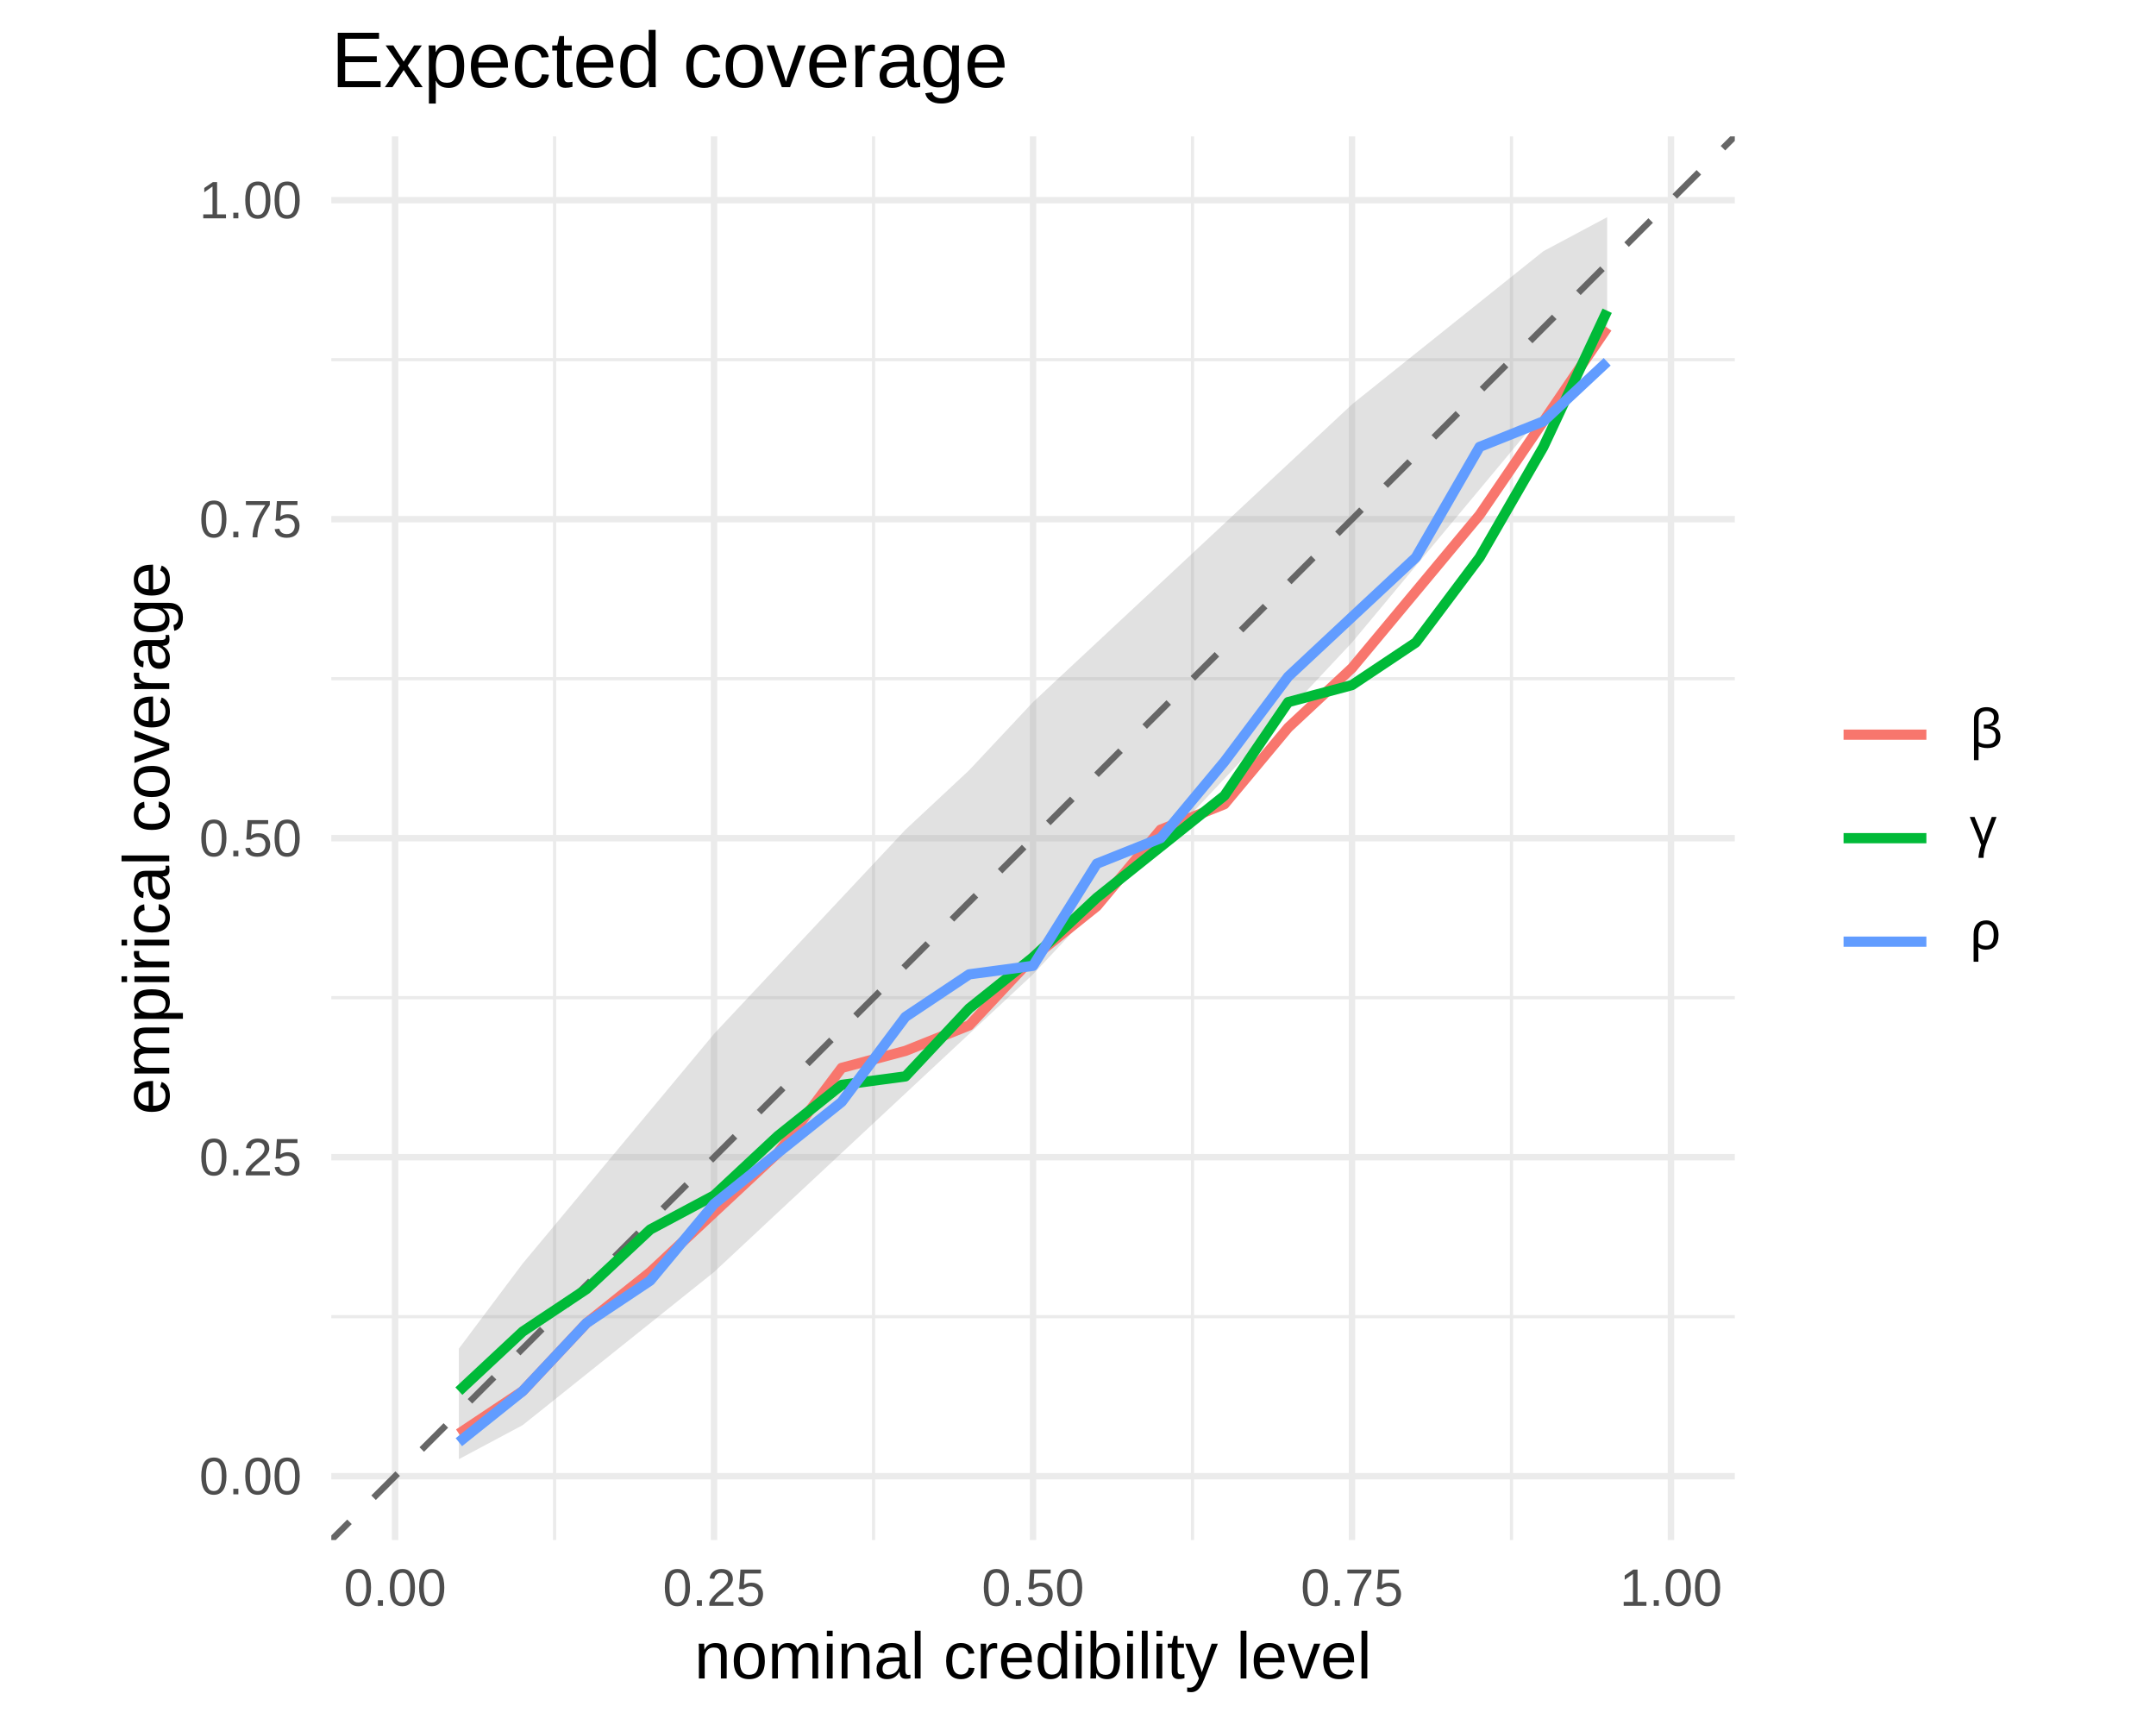
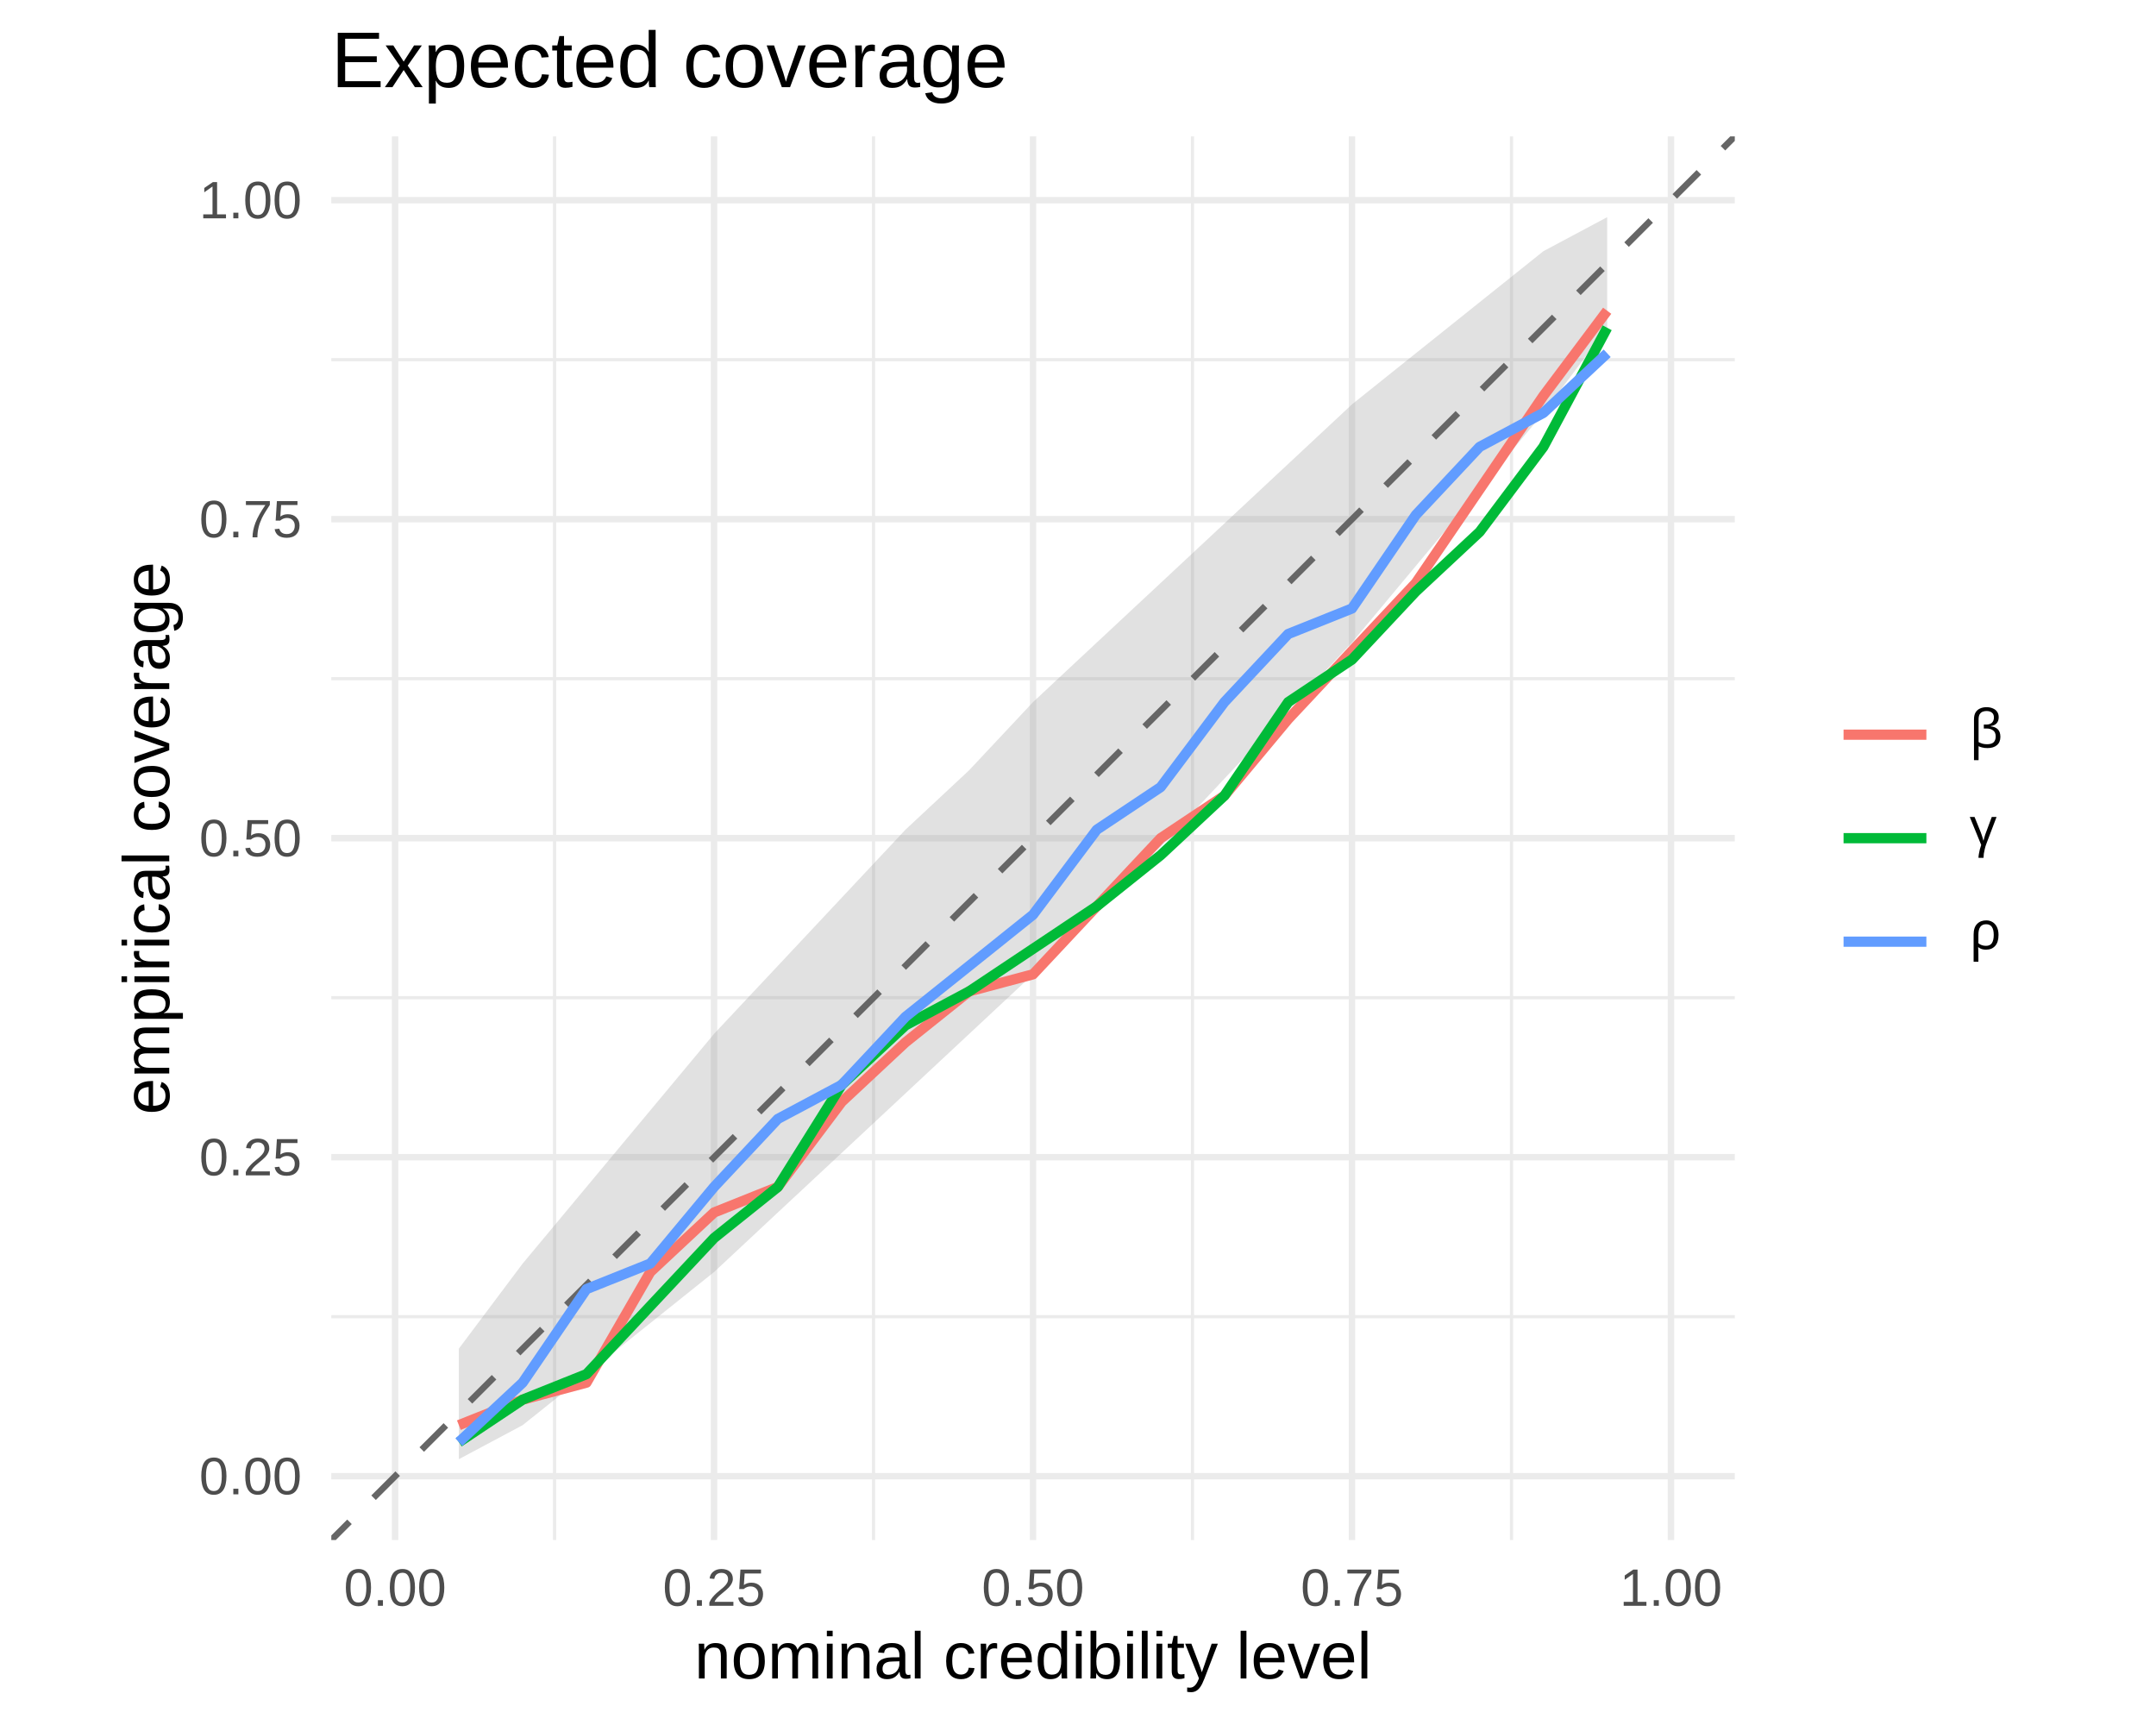
<svg xmlns="http://www.w3.org/2000/svg" width="360.00pt" height="288.00pt" viewBox="0 0 360.00 288.00">
  <g class="svglite">
    <defs>
      <style type="text/css">
    .svglite line, .svglite polyline, .svglite polygon, .svglite path, .svglite rect, .svglite circle {
      fill: none;
      stroke: #000000;
      stroke-linecap: round;
      stroke-linejoin: round;
      stroke-miterlimit: 10.00;
    }
    .svglite text {
      white-space: pre;
    }
    .svglite g.glyphgroup path {
      fill: inherit;
      stroke: none;
    }
  </style>
    </defs>
    <rect width="100%" height="100%" style="stroke: none; fill: #FFFFFF;" />
    <defs>
      <clipPath id="cpMC4wMHwzNjAuMDB8MC4wMHwyODguMDA=">
        <rect x="0.00" y="0.00" width="360.00" height="288.00" />
      </clipPath>
    </defs>
    <g clip-path="url(#cpMC4wMHwzNjAuMDB8MC4wMHwyODguMDA=)">
</g>
    <defs>
      <clipPath id="cpMTUuMjF8MzQ0Ljc5fDAuMDB8Mjg4LjAw">
        <rect x="15.21" y="0.00" width="329.58" height="288.00" />
      </clipPath>
    </defs>
    <g clip-path="url(#cpMTUuMjF8MzQ0Ljc5fDAuMDB8Mjg4LjAw)">
      <rect x="15.21" y="0.00" width="329.58" height="288.00" style="stroke-width: 1.07; stroke: none; fill: #FFFFFF;" />
    </g>
    <g clip-path="url(#cpMC4wMHwzNjAuMDB8MC4wMHwyODguMDA=)">
</g>
    <defs>
      <clipPath id="cpNTUuMzJ8Mjg5LjY3fDIyLjc3fDI1Ny4xMg==">
        <rect x="55.32" y="22.77" width="234.35" height="234.35" />
      </clipPath>
    </defs>
    <g clip-path="url(#cpNTUuMzJ8Mjg5LjY3fDIyLjc3fDI1Ny4xMg==)">
      <polyline points="55.32,219.83 289.67,219.83 " style="stroke-width: 0.53; stroke: #EBEBEB; stroke-linecap: butt;" />
      <polyline points="55.32,166.57 289.67,166.57 " style="stroke-width: 0.53; stroke: #EBEBEB; stroke-linecap: butt;" />
      <polyline points="55.32,113.31 289.67,113.31 " style="stroke-width: 0.53; stroke: #EBEBEB; stroke-linecap: butt;" />
      <polyline points="55.32,60.05 289.67,60.05 " style="stroke-width: 0.53; stroke: #EBEBEB; stroke-linecap: butt;" />
      <polyline points="92.60,257.12 92.60,22.77 " style="stroke-width: 0.53; stroke: #EBEBEB; stroke-linecap: butt;" />
      <polyline points="145.86,257.12 145.86,22.77 " style="stroke-width: 0.53; stroke: #EBEBEB; stroke-linecap: butt;" />
      <polyline points="199.12,257.12 199.12,22.77 " style="stroke-width: 0.53; stroke: #EBEBEB; stroke-linecap: butt;" />
      <polyline points="252.38,257.12 252.38,22.77 " style="stroke-width: 0.53; stroke: #EBEBEB; stroke-linecap: butt;" />
      <polyline points="55.32,246.46 289.67,246.46 " style="stroke-width: 1.07; stroke: #EBEBEB; stroke-linecap: butt;" />
      <polyline points="55.32,193.20 289.67,193.20 " style="stroke-width: 1.07; stroke: #EBEBEB; stroke-linecap: butt;" />
      <polyline points="55.32,139.94 289.67,139.94 " style="stroke-width: 1.07; stroke: #EBEBEB; stroke-linecap: butt;" />
      <polyline points="55.32,86.68 289.67,86.68 " style="stroke-width: 1.07; stroke: #EBEBEB; stroke-linecap: butt;" />
      <polyline points="55.32,33.42 289.67,33.42 " style="stroke-width: 1.07; stroke: #EBEBEB; stroke-linecap: butt;" />
      <polyline points="65.97,257.12 65.97,22.77 " style="stroke-width: 1.07; stroke: #EBEBEB; stroke-linecap: butt;" />
      <polyline points="119.23,257.12 119.23,22.77 " style="stroke-width: 1.07; stroke: #EBEBEB; stroke-linecap: butt;" />
      <polyline points="172.49,257.12 172.49,22.77 " style="stroke-width: 1.07; stroke: #EBEBEB; stroke-linecap: butt;" />
      <polyline points="225.75,257.12 225.75,22.77 " style="stroke-width: 1.07; stroke: #EBEBEB; stroke-linecap: butt;" />
      <polyline points="279.01,257.12 279.01,22.77 " style="stroke-width: 1.07; stroke: #EBEBEB; stroke-linecap: butt;" />
      <polygon points="76.62,225.16 87.27,210.96 97.93,198.17 108.58,185.39 119.23,172.61 129.88,161.25 140.54,149.88 151.19,138.52 161.84,128.58 172.49,117.22 183.14,107.27 193.80,97.33 204.45,87.39 215.10,77.45 225.75,67.51 236.41,58.98 247.06,50.46 257.71,41.94 268.36,36.26 268.36,54.72 257.71,68.93 247.06,81.71 236.41,94.49 225.75,107.27 215.10,118.64 204.45,130.00 193.80,141.36 183.14,151.30 172.49,162.67 161.84,172.61 151.19,182.55 140.54,192.49 129.88,202.43 119.23,212.38 108.58,220.90 97.93,229.42 87.27,237.94 76.62,243.62 " style="stroke-width: 0.00; stroke: none; stroke-linecap: butt; fill: #999999; fill-opacity: 0.30;" />
      <polyline points="76.62,225.16 87.27,210.96 97.93,198.17 108.58,185.39 119.23,172.61 129.88,161.25 140.54,149.88 151.19,138.52 161.84,128.58 172.49,117.22 183.14,107.27 193.80,97.33 204.45,87.39 215.10,77.45 225.75,67.51 236.41,58.98 247.06,50.46 257.71,41.94 268.36,36.26 " style="stroke-width: 1.07; stroke: none; stroke-linecap: butt;" />
      <polyline points="268.36,54.72 257.71,68.93 247.06,81.71 236.41,94.49 225.75,107.27 215.10,118.64 204.45,130.00 193.80,141.36 183.14,151.30 172.49,162.67 161.84,172.61 151.19,182.55 140.54,192.49 129.88,202.43 119.23,212.38 108.58,220.90 97.93,229.42 87.27,237.94 76.62,243.62 " style="stroke-width: 1.07; stroke: none; stroke-linecap: butt;" />
      <line x1="-179.03" y1="491.46" x2="524.02" y2="-211.58" style="stroke-width: 1.07; stroke: #666666; stroke-dasharray: 5.69,5.69; stroke-linecap: butt;" />
-       <polyline points="76.62,239.36 87.27,232.26 97.93,220.90 108.58,212.38 119.23,202.43 129.88,192.49 140.54,178.29 151.19,175.45 161.84,171.19 172.49,159.83 183.14,151.30 193.80,138.52 204.45,134.26 215.10,121.48 225.75,111.54 236.41,98.75 247.06,85.97 257.71,70.35 268.36,54.72 " style="stroke-width: 1.71; stroke: #F8766D; stroke-linecap: butt;" />
-       <polyline points="76.62,232.26 87.27,222.32 97.93,215.22 108.58,205.27 119.23,199.59 129.88,189.65 140.54,181.13 151.19,179.71 161.84,168.35 172.49,159.83 183.14,149.88 193.80,141.36 204.45,132.84 215.10,117.22 225.75,114.38 236.41,107.27 247.06,93.07 257.71,74.61 268.36,51.88 " style="stroke-width: 1.71; stroke: #00BA38; stroke-linecap: butt;" />
-       <polyline points="76.62,240.78 87.27,232.26 97.93,220.90 108.58,213.80 119.23,201.01 129.88,192.49 140.54,183.97 151.19,169.77 161.84,162.67 172.49,161.25 183.14,144.20 193.80,139.94 204.45,127.16 215.10,112.96 225.75,103.01 236.41,93.07 247.06,74.61 257.71,70.35 268.36,60.40 " style="stroke-width: 1.71; stroke: #619CFF; stroke-linecap: butt;" />
+       <polyline points="76.62,237.94 87.27,233.68 97.93,230.84 108.58,212.38 119.23,202.43 129.88,198.17 140.54,183.97 151.19,174.03 161.84,165.51 172.49,162.67 183.14,151.30 193.80,139.94 204.45,132.84 215.10,120.06 225.75,108.69 236.41,97.33 247.06,81.71 257.71,66.09 268.36,51.88 " style="stroke-width: 1.71; stroke: #F8766D; stroke-linecap: butt;" />
+       <polyline points="76.62,240.78 87.27,233.68 97.93,229.42 108.58,218.06 119.23,206.70 129.88,198.17 140.54,181.13 151.19,171.19 161.84,165.51 172.49,158.41 183.14,151.30 193.80,142.78 204.45,132.84 215.10,117.22 225.75,110.12 236.41,98.75 247.06,88.81 257.71,74.61 268.36,54.72 " style="stroke-width: 1.71; stroke: #00BA38; stroke-linecap: butt;" />
+       <polyline points="76.62,240.78 87.27,230.84 97.93,215.22 108.58,210.96 119.23,198.17 129.88,186.81 140.54,181.13 151.19,169.77 161.84,161.25 172.49,152.72 183.14,138.52 193.80,131.42 204.45,117.22 215.10,105.85 225.75,101.59 236.41,85.97 247.06,74.61 257.71,68.93 268.36,58.98 " style="stroke-width: 1.71; stroke: #619CFF; stroke-linecap: butt;" />
    </g>
    <g clip-path="url(#cpMC4wMHwzNjAuMDB8MC4wMHwyODguMDA=)">
      <text x="50.39" y="249.49" text-anchor="end" style="font-size: 8.80px;fill: #4D4D4D; font-family: &quot;Liberation Sans&quot;;" textLength="17.11px" lengthAdjust="spacingAndGlyphs">0.00</text>
      <text x="50.39" y="196.23" text-anchor="end" style="font-size: 8.80px;fill: #4D4D4D; font-family: &quot;Liberation Sans&quot;;" textLength="17.11px" lengthAdjust="spacingAndGlyphs">0.25</text>
      <text x="50.39" y="142.97" text-anchor="end" style="font-size: 8.80px;fill: #4D4D4D; font-family: &quot;Liberation Sans&quot;;" textLength="17.11px" lengthAdjust="spacingAndGlyphs">0.50</text>
      <text x="50.39" y="89.71" text-anchor="end" style="font-size: 8.80px;fill: #4D4D4D; font-family: &quot;Liberation Sans&quot;;" textLength="17.11px" lengthAdjust="spacingAndGlyphs">0.75</text>
      <text x="50.39" y="36.45" text-anchor="end" style="font-size: 8.80px;fill: #4D4D4D; font-family: &quot;Liberation Sans&quot;;" textLength="17.11px" lengthAdjust="spacingAndGlyphs">1.00</text>
      <text x="65.97" y="268.10" text-anchor="middle" style="font-size: 8.80px;fill: #4D4D4D; font-family: &quot;Liberation Sans&quot;;" textLength="17.11px" lengthAdjust="spacingAndGlyphs">0.00</text>
      <text x="119.23" y="268.10" text-anchor="middle" style="font-size: 8.80px;fill: #4D4D4D; font-family: &quot;Liberation Sans&quot;;" textLength="17.11px" lengthAdjust="spacingAndGlyphs">0.25</text>
      <text x="172.49" y="268.10" text-anchor="middle" style="font-size: 8.80px;fill: #4D4D4D; font-family: &quot;Liberation Sans&quot;;" textLength="17.11px" lengthAdjust="spacingAndGlyphs">0.50</text>
      <text x="225.75" y="268.10" text-anchor="middle" style="font-size: 8.80px;fill: #4D4D4D; font-family: &quot;Liberation Sans&quot;;" textLength="17.11px" lengthAdjust="spacingAndGlyphs">0.75</text>
      <text x="279.01" y="268.10" text-anchor="middle" style="font-size: 8.80px;fill: #4D4D4D; font-family: &quot;Liberation Sans&quot;;" textLength="17.11px" lengthAdjust="spacingAndGlyphs">1.00</text>
      <text x="172.49" y="280.24" text-anchor="middle" style="font-size: 11.00px; font-family: &quot;Liberation Sans&quot;;" textLength="113.12px" lengthAdjust="spacingAndGlyphs">nominal credibility level</text>
      <text transform="translate(28.26,139.94) rotate(-90)" text-anchor="middle" style="font-size: 11.00px; font-family: &quot;Liberation Sans&quot;;" textLength="92.34px" lengthAdjust="spacingAndGlyphs">empirical coverage</text>
      <line x1="307.83" y1="122.66" x2="321.66" y2="122.66" style="stroke-width: 1.71; stroke: #F8766D; stroke-linecap: butt;" />
      <line x1="307.83" y1="139.94" x2="321.66" y2="139.94" style="stroke-width: 1.71; stroke: #00BA38; stroke-linecap: butt;" />
      <line x1="307.83" y1="157.22" x2="321.66" y2="157.22" style="stroke-width: 1.71; stroke: #619CFF; stroke-linecap: butt;" />
      <text x="328.86" y="124.80" style="font-size: 8.80px; font-family: &quot;OpenSymbol&quot;;" textLength="4.83px" lengthAdjust="spacingAndGlyphs">β</text>
      <text x="328.86" y="141.12" style="font-size: 8.80px; font-family: &quot;OpenSymbol&quot;;" textLength="4.97px" lengthAdjust="spacingAndGlyphs">γ</text>
      <text x="328.86" y="158.46" style="font-size: 8.80px; font-family: &quot;OpenSymbol&quot;;" textLength="4.83px" lengthAdjust="spacingAndGlyphs">ρ</text>
      <text x="55.32" y="14.55" style="font-size: 13.20px; font-family: &quot;Liberation Sans&quot;;" textLength="112.83px" lengthAdjust="spacingAndGlyphs">Expected coverage</text>
    </g>
  </g>
</svg>
